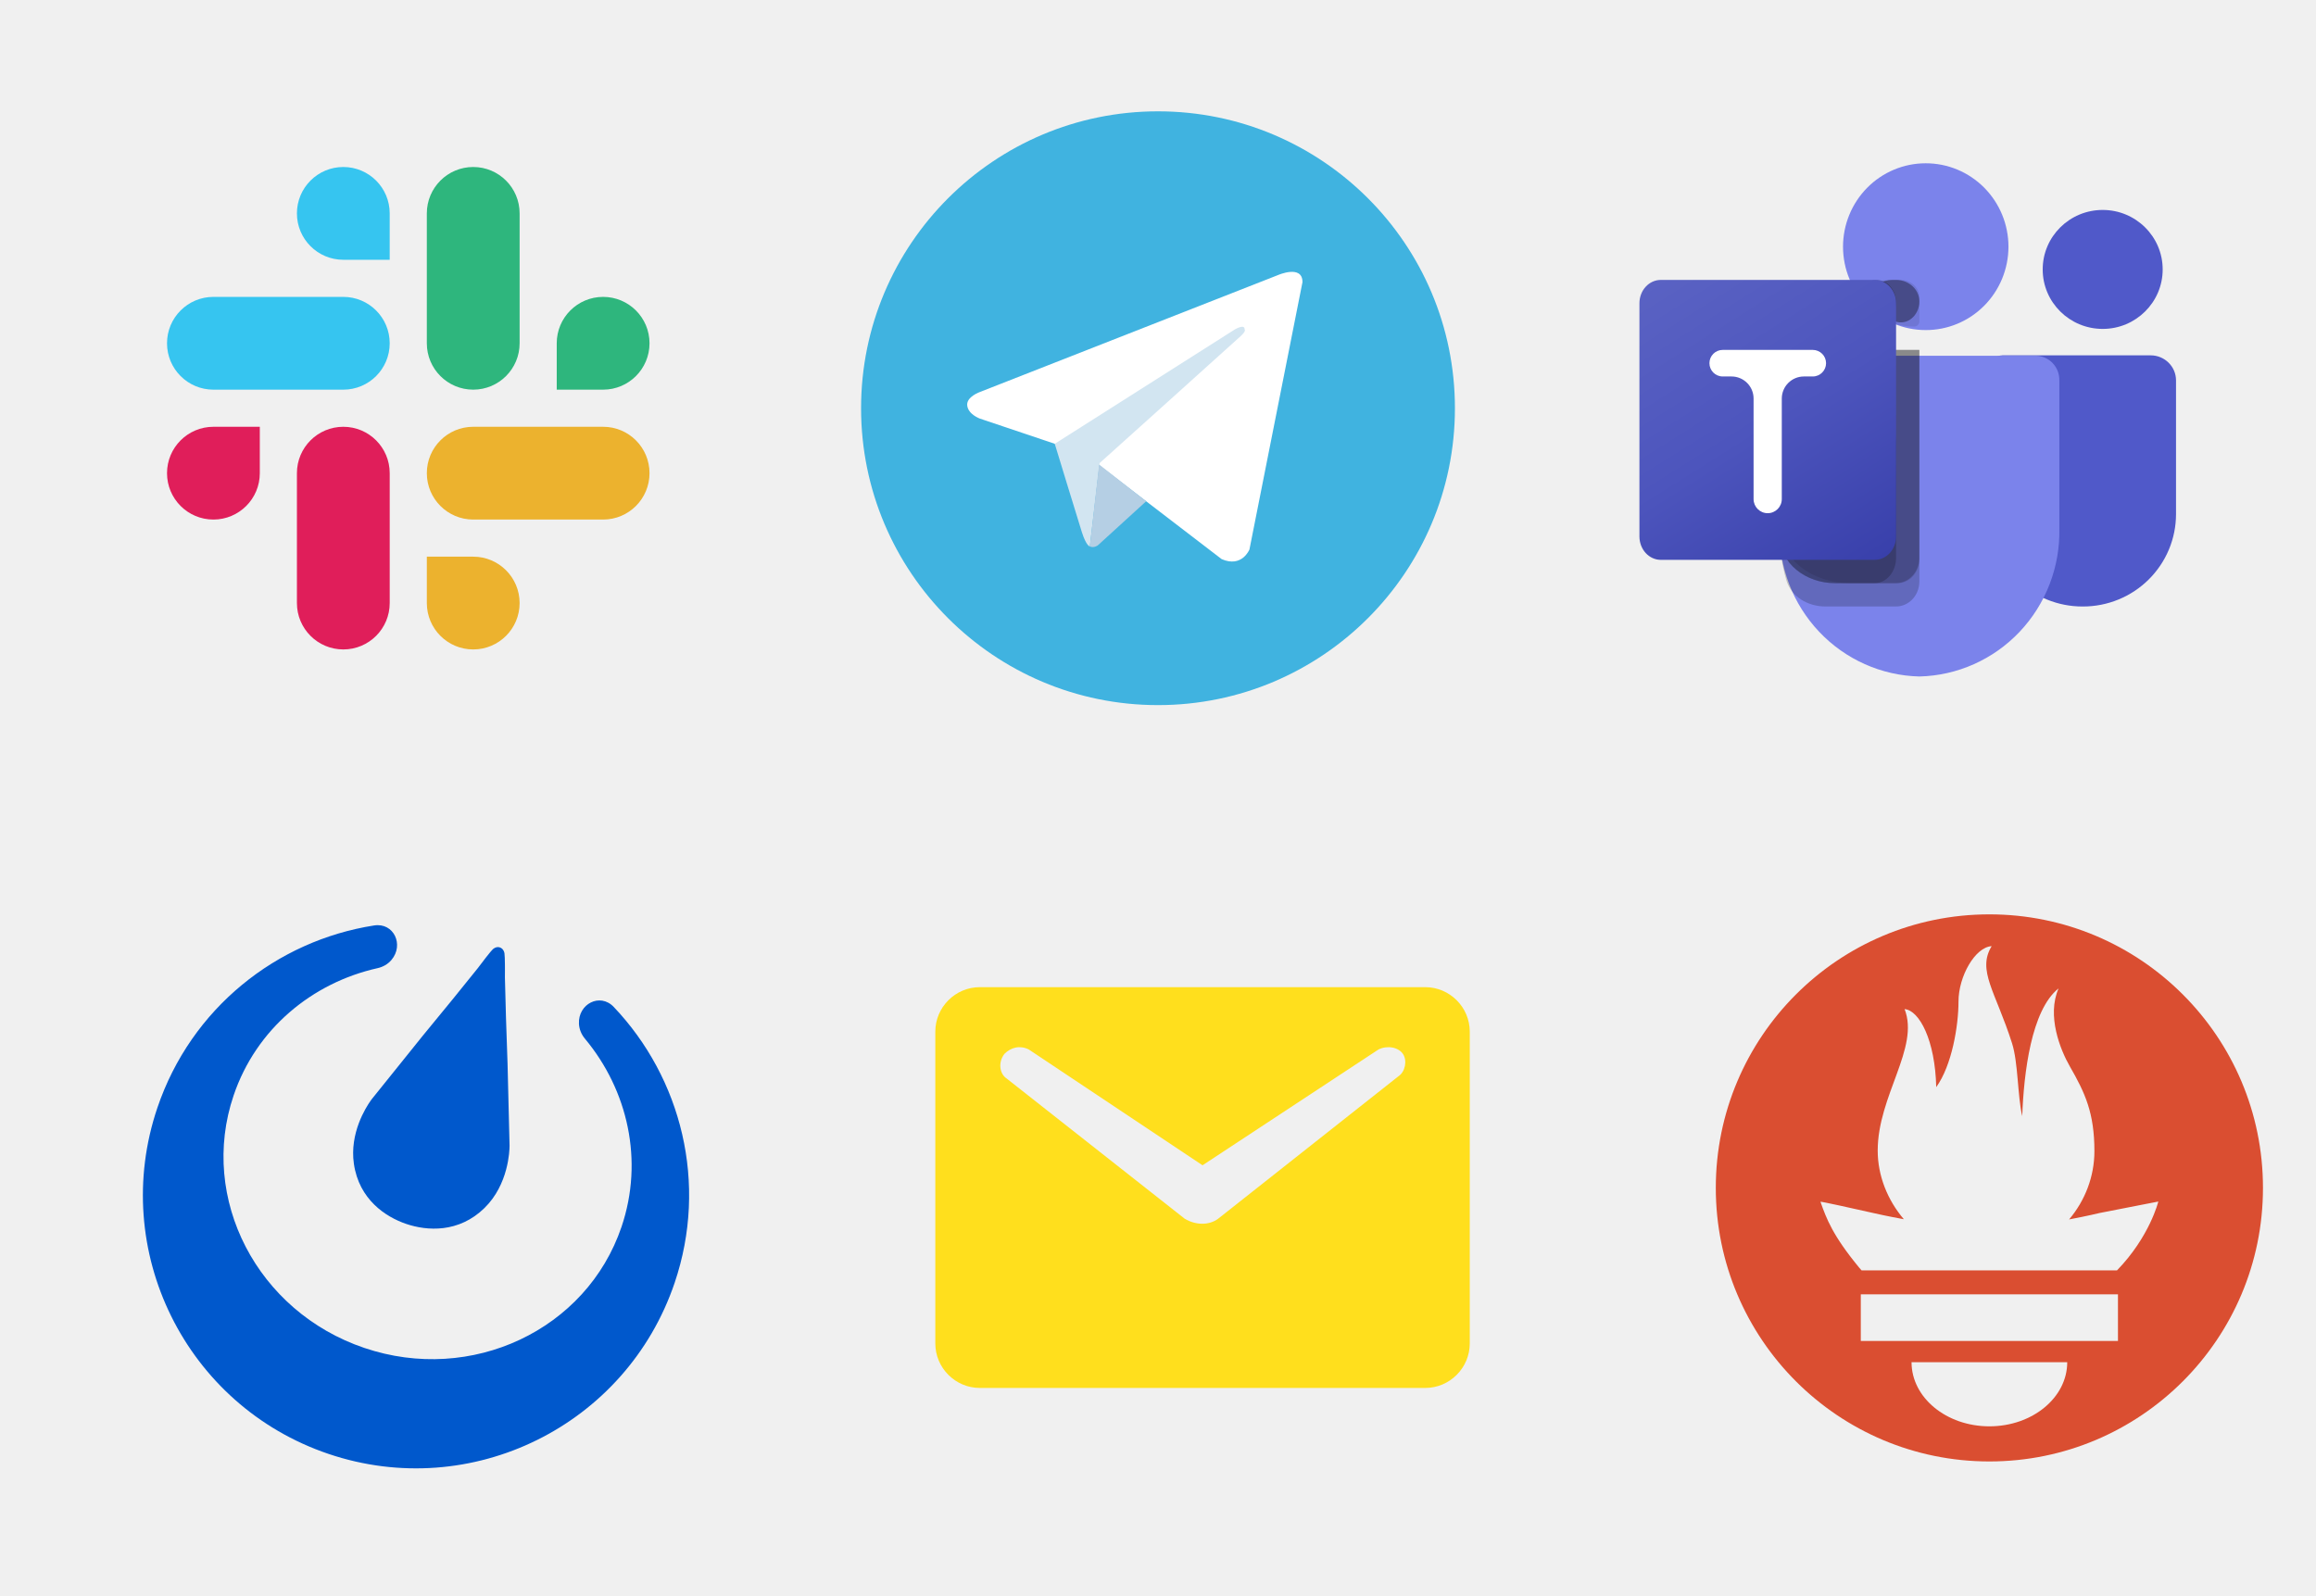
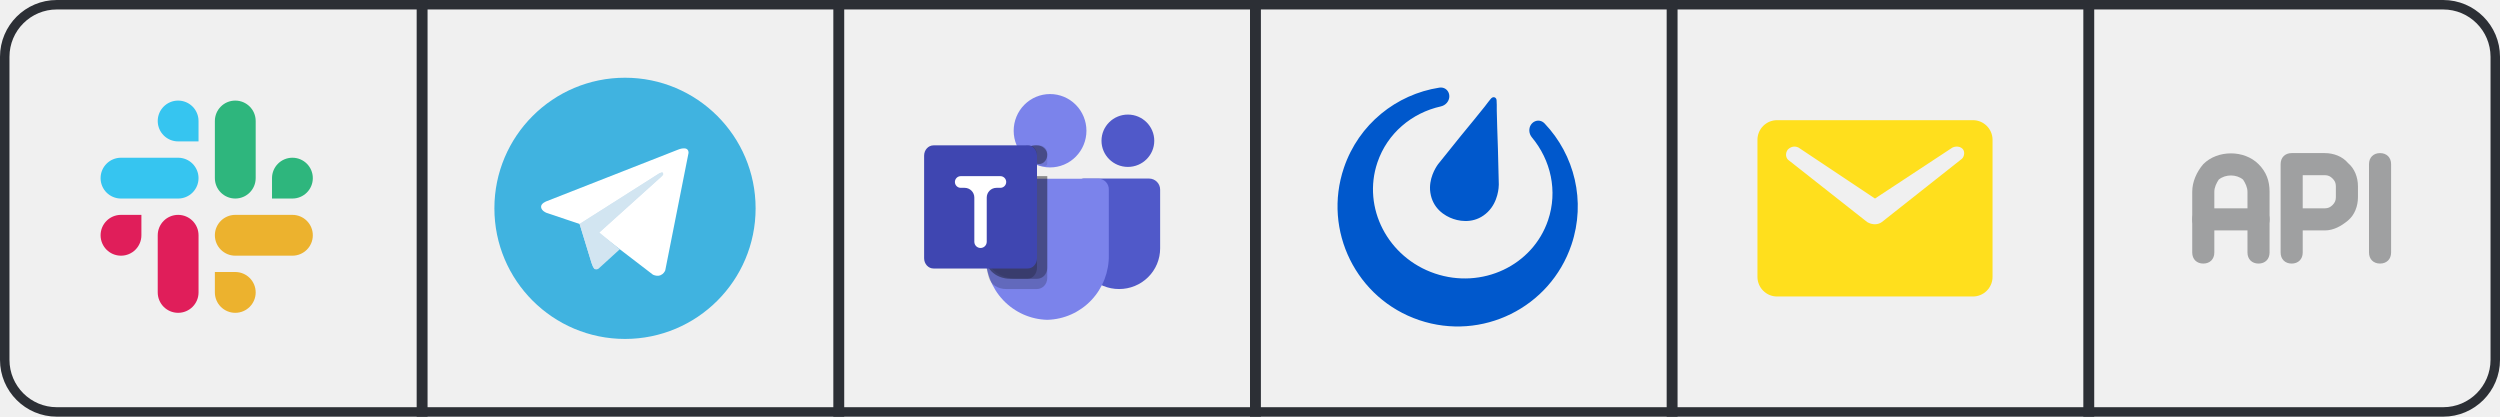
- <svg xmlns="http://www.w3.org/2000/svg" width="312" height="215" viewBox="0 0 312 215" fill="none">
-   <path d="M21.202 149.248C25.75 135.815 37.298 126.732 50.403 124.687C53.048 124.275 54.463 127.293 52.733 129.336V129.336C52.255 129.902 51.592 130.277 50.869 130.439C42.033 132.415 34.502 138.636 31.468 147.599C26.764 161.496 34.649 176.722 49.081 181.608C63.512 186.493 79.025 179.187 83.729 165.291C86.754 156.358 84.575 146.876 78.8 139.944C78.327 139.377 78.031 138.678 77.994 137.94V137.94C77.861 135.258 80.829 133.719 82.68 135.665C91.794 145.249 95.419 159.44 90.884 172.836C84.369 192.078 63.49 202.396 44.249 195.883C25.007 189.368 14.688 168.489 21.202 149.248ZM66.732 127.677C66.92 127.596 67.136 127.578 67.346 127.649C67.551 127.719 67.709 127.86 67.81 128.033L67.83 128.066L67.849 128.105C67.897 128.197 67.938 128.303 67.958 128.433C67.996 128.689 68.013 129.291 68.019 129.907L68.021 130.075C68.023 130.272 68.023 130.466 68.024 130.649V130.802C68.023 131.3 68.019 131.674 68.019 131.674L68.164 137.116L68.377 143.398L68.644 154.315C68.644 154.315 68.644 154.317 68.644 154.321L68.644 154.339C68.644 154.343 68.644 154.347 68.644 154.352L68.644 154.387C68.642 155.01 68.514 159.575 65.276 162.747C61.795 166.158 57.518 165.846 54.735 164.904C51.953 163.962 48.366 161.612 47.672 156.787C47.083 152.687 49.263 149.24 49.93 148.298L49.975 148.236C50.066 148.11 50.119 148.044 50.119 148.044L56.962 139.534L60.948 134.674L64.369 130.438C64.369 130.438 64.872 129.764 65.39 129.101L65.493 128.968C65.666 128.748 65.836 128.535 65.987 128.353L66.074 128.248C66.202 128.096 66.31 127.974 66.386 127.9C66.475 127.814 66.566 127.758 66.655 127.715L66.72 127.682L66.732 127.677Z" fill="#0058CC" />
-   <path d="M81.251 52.499C84.702 52.499 87.5 49.701 87.5 46.249C87.5 42.798 84.702 40 81.25 40C77.799 40 75 42.798 75 46.25V52.499H81.251ZM63.75 52.499C67.202 52.499 70 49.701 70 46.249V28.75C70 25.298 67.202 22.5 63.75 22.5C60.298 22.5 57.5 25.298 57.5 28.75V46.249C57.5 49.701 60.298 52.499 63.75 52.499Z" fill="#2EB67D" />
-   <path d="M28.75 57.501C25.298 57.501 22.5 60.299 22.5 63.751C22.5 67.202 25.298 70 28.75 70C32.202 70 35 67.202 35 63.75V57.501H28.75ZM46.25 57.501C42.798 57.501 40 60.299 40 63.751V81.25C40 84.702 42.798 87.5 46.25 87.5C49.702 87.5 52.5 84.702 52.5 81.25V63.751C52.5 60.299 49.702 57.501 46.25 57.501Z" fill="#E01E5A" />
-   <path d="M57.501 81.251C57.501 84.702 60.299 87.5 63.751 87.5C67.202 87.5 70 84.702 70 81.25C70 77.799 67.202 75 63.75 75H57.501V81.251ZM57.501 63.75C57.501 67.202 60.299 70 63.751 70H81.25C84.702 70 87.5 67.202 87.5 63.75C87.5 60.298 84.702 57.5 81.25 57.5H63.751C60.299 57.5 57.501 60.298 57.501 63.75Z" fill="#ECB22E" />
-   <path d="M52.499 28.75C52.499 25.298 49.701 22.5 46.249 22.5C42.798 22.5 40 25.298 40 28.75C40 32.202 42.798 35 46.25 35H52.499V28.75ZM52.499 46.25C52.499 42.798 49.701 40 46.249 40H28.75C25.298 40 22.5 42.798 22.5 46.25C22.5 49.702 25.298 52.5 28.75 52.5H46.249C49.701 52.5 52.499 49.702 52.499 46.25Z" fill="#36C5F0" />
-   <path d="M269.782 47.876H289.728C291.615 47.876 293.143 49.389 293.143 51.257V69.275C293.141 70.91 292.816 72.529 292.185 74.039C291.553 75.549 290.629 76.92 289.464 78.075C288.299 79.231 286.917 80.146 285.396 80.771C283.875 81.395 282.245 81.716 280.599 81.714H280.544C278.898 81.716 277.268 81.395 275.747 80.771C274.226 80.146 272.843 79.231 271.679 78.075C270.514 76.92 269.589 75.549 268.958 74.039C268.327 72.529 268.001 70.91 268 69.275V49.652C268 48.671 268.8 47.876 269.782 47.876ZM283.269 44.314C287.726 44.314 291.345 40.725 291.345 36.303C291.345 31.875 287.726 28.286 283.263 28.286C278.801 28.286 275.182 31.875 275.182 36.303C275.182 40.725 278.801 44.314 283.263 44.314H283.269Z" fill="#5059C9" />
-   <path d="M259.427 44.471C260.888 44.474 262.336 44.185 263.687 43.621C265.039 43.058 266.267 42.231 267.302 41.188C268.336 40.145 269.158 38.906 269.719 37.542C270.279 36.178 270.569 34.715 270.57 33.238C270.569 31.761 270.28 30.297 269.72 28.932C269.159 27.567 268.337 26.328 267.302 25.284C266.266 24.24 265.037 23.413 263.685 22.849C262.333 22.286 260.884 21.997 259.421 22C257.96 21.999 256.513 22.288 255.162 22.852C253.812 23.416 252.584 24.243 251.55 25.286C250.516 26.329 249.695 27.567 249.134 28.931C248.574 30.295 248.285 31.756 248.283 33.233C248.283 39.44 253.268 44.471 259.421 44.471H259.427ZM274.281 47.929H242.856C242.004 47.95 241.195 48.311 240.607 48.935C240.018 49.558 239.699 50.392 239.719 51.253V71.198C239.605 76.367 241.525 81.371 245.06 85.111C248.594 88.851 253.453 91.02 258.569 91.143C263.686 91.022 268.546 88.853 272.081 85.113C275.616 81.373 277.538 76.368 277.424 71.198V51.253C277.433 50.826 277.36 50.401 277.207 50.003C277.055 49.605 276.826 49.242 276.534 48.933C276.242 48.624 275.893 48.377 275.506 48.204C275.12 48.032 274.703 47.938 274.281 47.929Z" fill="#7B83EB" />
-   <path opacity="0.1" d="M258.567 47.148C258.569 47.146 258.571 47.147 258.571 47.149V75.375C258.567 76.222 258.263 77.034 257.724 77.632C257.186 78.231 256.457 78.569 255.696 78.572H249.19C244.334 78.572 239.717 75.498 239.715 70.642V70.642V50.501C239.706 50.07 239.773 49.641 239.913 49.239C240.053 48.838 240.263 48.471 240.531 48.159C240.798 47.848 241.118 47.598 241.473 47.425C241.827 47.251 242.209 47.157 242.595 47.148H258.565C258.566 47.148 258.567 47.148 258.567 47.148V47.148Z" fill="black" />
-   <path opacity="0.2" d="M258.567 47.148C258.566 47.148 258.566 47.149 258.566 47.15V78.384C258.559 79.266 258.226 80.109 257.639 80.733C257.052 81.356 256.257 81.709 255.428 81.714H245.934C243.535 81.714 241.248 80.391 240.621 78.076V78.076C240.022 75.989 239.717 73.82 239.715 71.638V50.636C239.705 50.188 239.779 49.741 239.931 49.323C240.083 48.905 240.312 48.523 240.603 48.198C240.895 47.874 241.244 47.614 241.63 47.433C242.016 47.252 242.431 47.153 242.853 47.143H258.565C258.567 47.143 258.568 47.146 258.567 47.148V47.148Z" fill="black" />
-   <path opacity="0.2" d="M258.567 47.148C258.566 47.148 258.566 47.149 258.566 47.15V75.188C258.559 76.084 258.226 76.941 257.639 77.574C257.052 78.207 256.257 78.566 255.428 78.572H247.244C243.326 78.572 239.718 75.949 239.715 72.031V72.031V50.692C239.705 50.236 239.779 49.783 239.931 49.358C240.083 48.933 240.312 48.545 240.603 48.215C240.895 47.886 241.244 47.621 241.63 47.437C242.016 47.253 242.431 47.153 242.853 47.143H258.565C258.567 47.143 258.568 47.146 258.567 47.148V47.148Z" fill="black" />
-   <path opacity="0.2" d="M242.591 47.143C249.682 47.146 255.428 52.895 255.428 59.986V75.188C255.422 76.084 255.117 76.941 254.579 77.574C254.04 78.207 253.313 78.566 252.552 78.572H247.155C243.263 78.572 239.717 75.923 239.715 72.031V72.031V50.692C239.706 50.236 239.773 49.783 239.913 49.358C240.053 48.933 240.262 48.545 240.529 48.215C240.796 47.886 241.116 47.621 241.47 47.437C241.823 47.253 242.205 47.153 242.591 47.143V47.143Z" fill="black" />
-   <path opacity="0.1" d="M258.571 40.016V43.284C258.571 43.672 258.267 44 257.879 44V44C257.646 44 257.425 43.989 257.187 43.977C255.292 43.844 253.491 43.166 252.045 42.04V42.04C249.928 40.392 251.764 37.714 254.446 37.714H256.041C256.71 37.716 257.351 37.959 257.825 38.389C258.299 38.819 258.567 39.403 258.571 40.012V40.016Z" fill="black" />
-   <path opacity="0.2" d="M258.571 40.602V40.602C258.571 42.439 256.983 43.926 255.261 43.286C254.427 42.976 253.633 42.573 252.898 42.083V42.083C250.622 40.566 252.244 37.714 254.979 37.714H255.437C256.266 37.718 257.06 38.023 257.647 38.564C258.234 39.105 258.566 39.837 258.571 40.602Z" fill="black" />
-   <path opacity="0.2" d="M258.571 40.602V40.602C258.571 42.439 256.983 43.926 255.261 43.286C254.427 42.976 253.633 42.573 252.898 42.083V42.083C250.622 40.566 252.244 37.714 254.979 37.714H255.437C256.266 37.718 257.06 38.023 257.647 38.564C258.234 39.105 258.566 39.837 258.571 40.602Z" fill="black" />
-   <path opacity="0.2" d="M255.429 40.726V40.726C255.429 42.371 253.828 43.534 252.528 42.526C252.222 42.288 251.927 42.028 251.646 41.747C251.399 41.501 251.165 41.239 250.943 40.964C249.799 39.548 251.055 37.714 252.876 37.714V37.714C253.552 37.718 254.199 38.037 254.677 38.601C255.155 39.165 255.425 39.928 255.429 40.726Z" fill="black" />
-   <path d="M223.739 37.714H252.547C254.14 37.714 255.429 39.123 255.429 40.858V72.285C255.429 72.698 255.354 73.107 255.209 73.489C255.064 73.871 254.852 74.218 254.584 74.51C254.317 74.802 253.999 75.033 253.65 75.191C253.3 75.349 252.925 75.429 252.547 75.429H223.734C223.356 75.429 222.982 75.347 222.633 75.189C222.284 75.031 221.967 74.8 221.7 74.508C221.433 74.216 221.221 73.869 221.076 73.488C220.932 73.106 220.857 72.698 220.857 72.285V40.858C220.857 39.117 222.146 37.714 223.739 37.714Z" fill="url(#paint0_linear_49_181)" />
-   <path d="M245.998 48.93C245.999 49.919 245.198 50.722 244.208 50.722H243.015C241.368 50.722 240.034 52.056 240.034 53.703V67.242C240.034 68.292 239.183 69.143 238.133 69.143V69.143C237.083 69.143 236.233 68.292 236.233 67.242V53.695C236.233 52.053 234.901 50.722 233.259 50.722H232.075C231.087 50.722 230.286 49.92 230.286 48.932V48.932C230.286 47.944 231.087 47.143 232.075 47.143H244.208C245.196 47.143 245.996 47.943 245.998 48.93V48.93Z" fill="white" />
-   <path d="M156 15C133.908 15 116 32.908 116 55C116 77.092 133.908 95 156 95C178.092 95 196 77.092 196 55C196 32.908 178.092 15 156 15Z" fill="#40B3E0" />
-   <path d="M175.464 38.01L168.32 74.031C168.32 74.031 167.32 76.529 164.573 75.33L148.086 62.69L142.091 59.792L131.999 56.395C131.999 56.395 130.45 55.845 130.3 54.646C130.15 53.447 132.049 52.798 132.049 52.798L172.166 37.06C172.166 37.06 175.464 35.611 175.464 38.01Z" fill="white" />
-   <path d="M146.819 73.626C146.819 73.626 146.337 73.581 145.738 71.682C145.138 69.784 142.091 59.792 142.091 59.792L166.321 44.405C166.321 44.405 167.72 43.555 167.67 44.405C167.67 44.405 167.92 44.554 167.171 45.254C166.421 45.953 148.136 62.39 148.136 62.39" fill="#D2E5F1" />
-   <path d="M154.407 67.536L147.886 73.482C147.886 73.482 147.376 73.869 146.818 73.626L148.067 62.582" fill="#B5CFE4" />
-   <path d="M192 133H132C128.7 133 126 135.7 126 139V181C126 184.3 128.7 187 132 187H192C195.3 187 198 184.3 198 181V139C198 135.7 195.3 133 192 133ZM188.4 145L164.1 164.2C162.9 165.1 161.1 165.1 159.6 164.2L135.6 145.3C134.7 144.7 134.4 143.2 135.3 142C136.2 141.1 137.4 140.8 138.6 141.4L162 157L185.7 141.4C186.9 140.8 188.4 141.1 189 142C189.6 142.9 189.3 144.4 188.4 145Z" fill="#FFDF1D" />
-   <g clip-path="url(#clip0_49_181)">
-     <path d="M268 123.192C247.646 123.192 231.144 139.692 231.144 160.047C231.144 180.401 247.646 196.903 268 196.903C288.355 196.903 304.856 180.401 304.856 160.047C304.856 139.692 288.354 123.192 268 123.192ZM268 192.17C262.209 192.17 257.514 188.302 257.514 183.531H278.487C278.487 188.301 273.792 192.17 268 192.17ZM285.321 180.67H250.678V174.388H285.321V180.67H285.321ZM285.196 171.155H250.777C250.663 171.023 250.546 170.893 250.435 170.759C246.889 166.454 246.054 164.206 245.243 161.915C245.229 161.84 249.543 162.796 252.601 163.484C252.601 163.484 254.175 163.849 256.477 164.268C254.267 161.678 252.955 158.386 252.955 155.021C252.955 147.633 258.622 141.177 256.577 135.959C258.567 136.121 260.695 140.158 260.839 146.47C262.954 143.547 263.839 138.209 263.839 134.936C263.839 131.548 266.072 127.612 268.305 127.477C266.315 130.758 268.821 133.571 271.049 140.549C271.885 143.17 271.779 147.581 272.424 150.379C272.638 144.569 273.637 136.091 277.323 133.165C275.697 136.85 277.563 141.462 278.84 143.68C280.9 147.257 282.149 149.967 282.149 155.093C282.149 158.53 280.88 161.765 278.739 164.295C281.173 163.838 282.854 163.427 282.854 163.427L290.757 161.884C290.758 161.884 289.609 166.607 285.196 171.155Z" fill="#DA4E31" />
-   </g>
-   <defs>
-     <linearGradient id="paint0_linear_49_181" x1="226.861" y1="35.262" x2="252.493" y2="75.951" gradientUnits="userSpaceOnUse">
-       <stop stop-color="#5A62C3" />
-       <stop offset="0.5" stop-color="#4D55BD" />
-       <stop offset="1" stop-color="#3940AB" />
-     </linearGradient>
-     <clipPath id="clip0_49_181">
-       <rect width="74" height="74" fill="white" transform="translate(231 123)" />
-     </clipPath>
-   </defs>
+ <svg xmlns="http://www.w3.org/2000/svg" width="264" height="44" viewBox="0 0 264 44" fill="none">
+   <rect x="0.5" y="0.5" width="263" height="43" rx="5.5" stroke="#2C2F35" />
+   <path d="M30.879 20.965C32.069 20.965 33.034 20 33.034 18.81C33.034 17.62 32.069 16.656 30.879 16.656C29.689 16.656 28.724 17.62 28.724 18.811V20.965H30.879ZM24.845 20.965C26.035 20.965 27 20 27 18.81V12.777C27 11.586 26.035 10.622 24.845 10.622C23.654 10.622 22.69 11.586 22.69 12.777V18.81C22.69 20 23.654 20.965 24.845 20.965Z" fill="#2EB67D" />
+   <path d="M12.776 22.69C11.586 22.69 10.622 23.655 10.622 24.845C10.622 26.035 11.586 27 12.777 27C13.967 27 14.932 26.035 14.932 24.845V22.69H12.776ZM18.811 22.69C17.62 22.69 16.656 23.655 16.656 24.845V30.879C16.656 32.069 17.62 33.034 18.811 33.034C20.001 33.034 20.966 32.069 20.966 30.879V24.845C20.966 23.655 20.001 22.69 18.811 22.69Z" fill="#E01E5A" />
+   <path d="M22.69 30.879C22.69 32.069 23.655 33.034 24.845 33.034C26.035 33.034 27 32.069 27 30.879C27 29.689 26.035 28.724 24.845 28.724H22.69V30.879ZM22.69 24.845C22.69 26.035 23.655 27 24.845 27H30.879C32.069 27 33.034 26.035 33.034 24.845C33.034 23.654 32.069 22.69 30.879 22.69H24.845C23.655 22.69 22.69 23.654 22.69 24.845Z" fill="#ECB22E" />
+   <path d="M20.965 12.776C20.965 11.586 20 10.622 18.81 10.622C17.62 10.622 16.656 11.586 16.656 12.777C16.656 13.967 17.62 14.932 18.811 14.932H20.965V12.776ZM20.965 18.811C20.965 17.62 20 16.656 18.81 16.656H12.777C11.586 16.656 10.622 17.62 10.622 18.811C10.622 20.001 11.586 20.966 12.777 20.966H18.81C20 20.966 20.965 20.001 20.965 18.811Z" fill="#36C5F0" />
+   <line x1="44.575" x2="44.575" y2="44" stroke="#2C2F35" stroke-width="1.149" />
+   <path d="M66 8.208C58.383 8.208 52.208 14.383 52.208 22C52.208 29.617 58.383 35.792 66 35.792C73.617 35.792 79.792 29.617 79.792 22C79.792 14.383 73.617 8.208 66 8.208Z" fill="#40B3E0" />
+   <path d="M72.711 16.142L70.248 28.562C70.248 28.562 69.903 29.423 68.956 29.01L63.271 24.651L61.204 23.652L57.724 22.481C57.724 22.481 57.19 22.291 57.139 21.878C57.087 21.465 57.742 21.241 57.742 21.241L71.574 15.814C71.574 15.814 72.711 15.315 72.711 16.142Z" fill="white" />
+   <path d="M62.834 28.422C62.834 28.422 62.668 28.407 62.461 27.752C62.254 27.098 61.204 23.652 61.204 23.652L69.558 18.347C69.558 18.347 70.041 18.054 70.023 18.347C70.023 18.347 70.11 18.398 69.851 18.64C69.593 18.881 63.288 24.548 63.288 24.548" fill="#D2E5F1" />
+   <path d="M62.834 28.422C62.834 28.422 62.668 28.407 62.461 27.752C62.254 27.098 61.204 23.652 61.204 23.652L69.558 18.347C69.558 18.347 70.041 18.054 70.023 18.347C70.023 18.347 70.11 18.398 69.851 18.64C69.593 18.881 63.288 24.548 63.288 24.548L65.451 26.323L63.202 28.372C63.202 28.372 63.026 28.506 62.834 28.422Z" fill="#D2E5F1" />
+   <line x1="88.575" x2="88.575" y2="44" stroke="#2C2F35" stroke-width="1.149" />
+   <path d="M114.456 18.854H121.334C121.984 18.854 122.511 19.376 122.511 20.02V26.233C122.511 26.796 122.398 27.354 122.181 27.875C121.963 28.396 121.644 28.869 121.243 29.267C120.841 29.665 120.364 29.981 119.84 30.196C119.316 30.412 118.754 30.522 118.186 30.522H118.167C117.6 30.522 117.038 30.412 116.513 30.196C115.989 29.981 115.512 29.665 115.11 29.267C114.709 28.869 114.39 28.396 114.172 27.875C113.955 27.354 113.842 26.796 113.842 26.233V19.466C113.842 19.128 114.118 18.854 114.456 18.854ZM119.107 17.626C120.643 17.626 121.891 16.389 121.891 14.864C121.891 13.337 120.643 12.099 119.105 12.099C117.566 12.099 116.318 13.337 116.318 14.864C116.318 16.389 117.566 17.626 119.105 17.626H119.107Z" fill="#5059C9" />
+   <path d="M110.886 17.68C111.39 17.681 111.889 17.581 112.355 17.387C112.821 17.193 113.245 16.908 113.601 16.548C113.958 16.188 114.241 15.761 114.435 15.291C114.628 14.821 114.728 14.316 114.728 13.807C114.728 13.298 114.628 12.793 114.435 12.322C114.242 11.852 113.958 11.424 113.601 11.064C113.244 10.704 112.82 10.419 112.354 10.225C111.888 10.031 111.388 9.931 110.884 9.932C110.38 9.932 109.881 10.031 109.416 10.226C108.95 10.42 108.527 10.705 108.17 11.065C107.814 11.425 107.53 11.852 107.337 12.322C107.144 12.792 107.044 13.296 107.044 13.805C107.044 15.945 108.762 17.68 110.884 17.68H110.886ZM116.008 18.872H105.172C104.879 18.88 104.6 19.004 104.397 19.219C104.194 19.434 104.084 19.722 104.091 20.018V26.896C104.051 28.678 104.713 30.404 105.932 31.693C107.151 32.982 108.826 33.73 110.59 33.773C112.355 33.731 114.03 32.983 115.249 31.694C116.468 30.404 117.131 28.678 117.091 26.896V20.018C117.095 19.871 117.069 19.725 117.017 19.588C116.964 19.451 116.885 19.325 116.785 19.219C116.684 19.112 116.564 19.027 116.43 18.967C116.297 18.908 116.153 18.876 116.008 18.872Z" fill="#7B83EB" />
+   <path opacity="0.1" d="M110.59 18.603C110.59 18.602 110.591 18.603 110.591 18.603V28.336C110.59 28.628 110.485 28.908 110.299 29.114C110.113 29.32 109.862 29.437 109.6 29.438H107.356C105.682 29.438 104.09 28.378 104.089 26.704V19.759C104.086 19.61 104.109 19.463 104.158 19.324C104.206 19.186 104.278 19.059 104.371 18.952C104.463 18.844 104.573 18.758 104.696 18.698C104.818 18.639 104.949 18.606 105.082 18.603H110.589L110.59 18.603Z" fill="black" />
+   <path opacity="0.2" d="M110.59 18.603L110.589 18.604V29.373C110.587 29.677 110.472 29.968 110.27 30.183C110.067 30.398 109.793 30.52 109.507 30.522H106.234C105.407 30.522 104.618 30.065 104.402 29.267C104.195 28.548 104.09 27.8 104.089 27.047V19.806C104.086 19.651 104.111 19.497 104.164 19.353C104.216 19.209 104.295 19.077 104.396 18.965C104.496 18.853 104.617 18.764 104.75 18.701C104.883 18.639 105.026 18.605 105.171 18.601H110.589C110.59 18.601 110.59 18.602 110.59 18.603Z" fill="black" />
+   <path opacity="0.2" d="M110.59 18.603L110.589 18.604V28.271C110.587 28.58 110.472 28.876 110.27 29.094C110.067 29.312 109.793 29.436 109.507 29.438H106.685C105.334 29.438 104.09 28.534 104.089 27.183V19.825C104.086 19.668 104.111 19.512 104.164 19.365C104.216 19.219 104.295 19.085 104.396 18.971C104.496 18.857 104.617 18.766 104.75 18.703C104.883 18.639 105.026 18.605 105.171 18.601H110.589C110.59 18.601 110.59 18.602 110.59 18.603Z" fill="black" />
+   <path opacity="0.2" d="M105.081 18.601C107.526 18.602 109.507 20.585 109.507 23.03V28.271C109.505 28.58 109.4 28.876 109.214 29.094C109.029 29.312 108.778 29.436 108.516 29.438H106.655C105.313 29.438 104.09 28.525 104.089 27.183V19.825C104.086 19.668 104.109 19.512 104.158 19.365C104.206 19.219 104.278 19.085 104.37 18.971C104.462 18.857 104.572 18.766 104.694 18.703C104.816 18.639 104.948 18.605 105.081 18.601Z" fill="black" />
+   <path opacity="0.1" d="M110.591 16.144V17.271C110.591 17.405 110.486 17.518 110.352 17.518C110.272 17.518 110.196 17.514 110.114 17.51C109.46 17.464 108.839 17.23 108.341 16.842C107.611 16.274 108.244 15.35 109.169 15.35H109.719C109.949 15.351 110.17 15.435 110.334 15.583C110.497 15.731 110.59 15.932 110.591 16.143V16.144Z" fill="black" />
+   <path opacity="0.2" d="M110.591 16.346C110.591 16.979 110.043 17.492 109.45 17.271C109.162 17.165 108.888 17.026 108.635 16.857C107.85 16.334 108.409 15.35 109.352 15.35H109.51C109.796 15.352 110.07 15.457 110.272 15.643C110.475 15.83 110.589 16.082 110.591 16.346Z" fill="black" />
+   <path opacity="0.2" d="M110.591 16.346C110.591 16.979 110.043 17.492 109.45 17.271C109.162 17.165 108.888 17.026 108.635 16.857C107.85 16.334 108.409 15.35 109.352 15.35H109.51C109.796 15.352 110.07 15.457 110.272 15.643C110.475 15.83 110.589 16.082 110.591 16.346Z" fill="black" />
+   <path opacity="0.2" d="M109.508 16.389C109.508 16.956 108.956 17.357 108.507 17.009C108.402 16.927 108.3 16.838 108.203 16.741C108.118 16.656 108.037 16.566 107.961 16.471C107.566 15.982 107.999 15.35 108.627 15.35C108.86 15.352 109.084 15.461 109.248 15.656C109.413 15.85 109.506 16.114 109.508 16.389Z" fill="black" />
+   <path d="M98.581 15.35H108.514C109.063 15.35 109.507 15.836 109.507 16.434V27.27C109.507 27.413 109.482 27.554 109.432 27.686C109.382 27.817 109.309 27.937 109.216 28.037C109.124 28.138 109.014 28.218 108.894 28.272C108.773 28.327 108.644 28.355 108.514 28.354H98.579C98.449 28.354 98.32 28.326 98.199 28.272C98.079 28.217 97.97 28.137 97.878 28.037C97.786 27.936 97.713 27.817 97.662 27.685C97.613 27.554 97.587 27.413 97.587 27.27V16.434C97.587 15.834 98.031 15.35 98.581 15.35Z" fill="#3F46B1" />
+   <path d="M106.256 19.217C106.256 19.558 105.98 19.835 105.638 19.835H105.227C104.659 19.835 104.199 20.296 104.199 20.863V25.532C104.199 25.894 103.906 26.187 103.544 26.187C103.182 26.187 102.889 25.894 102.889 25.532V20.86C102.889 20.294 102.429 19.835 101.863 19.835H101.455C101.114 19.835 100.838 19.559 100.838 19.218C100.838 18.878 101.114 18.601 101.455 18.601H105.638C105.979 18.601 106.255 18.877 106.256 19.217Z" fill="white" />
+   <line x1="132.575" x2="132.575" y2="44" stroke="#2C2F35" stroke-width="1.149" />
+   <path d="M141.915 17.724C143.483 13.092 147.465 9.961 151.984 9.256C152.896 9.114 153.384 10.154 152.787 10.859C152.622 11.054 152.394 11.183 152.145 11.239C149.098 11.92 146.501 14.065 145.455 17.156C143.833 21.947 146.552 27.197 151.528 28.882C156.504 30.566 161.853 28.047 163.475 23.256C164.518 20.176 163.766 16.906 161.775 14.516C161.612 14.321 161.51 14.08 161.497 13.825C161.451 12.9 162.475 12.37 163.113 13.041C166.256 16.345 167.505 21.238 165.942 25.857C163.696 32.492 156.496 36.05 149.862 33.804C143.227 31.558 139.669 24.359 141.915 17.724ZM157.614 10.287C157.679 10.259 157.754 10.252 157.826 10.277C157.896 10.301 157.951 10.35 157.986 10.409L157.993 10.421L157.999 10.434C158.016 10.466 158.03 10.502 158.037 10.547C158.05 10.636 158.056 10.843 158.058 11.055L158.059 11.113C158.059 11.181 158.059 11.248 158.059 11.311V11.364C158.059 11.536 158.058 11.665 158.058 11.665L158.108 13.541L158.181 15.707L158.273 19.471C158.273 19.471 158.273 19.472 158.273 19.473L158.273 19.48C158.273 19.481 158.273 19.482 158.273 19.484V19.496C158.273 19.711 158.229 21.285 157.112 22.379C155.912 23.555 154.437 23.447 153.478 23.122C152.518 22.798 151.282 21.987 151.042 20.324C150.839 18.91 151.591 17.721 151.821 17.397L151.836 17.375C151.868 17.332 151.886 17.309 151.886 17.309L154.245 14.375L155.62 12.699L156.799 11.239C156.799 11.239 156.973 11.006 157.151 10.777L157.187 10.732C157.246 10.656 157.305 10.582 157.357 10.52L157.387 10.483C157.431 10.431 157.469 10.389 157.495 10.363C157.525 10.334 157.557 10.315 157.588 10.3L157.61 10.288L157.614 10.287Z" fill="#0058CC" />
+   <line x1="176.575" x2="176.575" y2="44" stroke="#2C2F35" stroke-width="1.149" />
+   <path d="M208.344 12.69H187.656C186.518 12.69 185.587 13.621 185.587 14.759V29.241C185.587 30.379 186.518 31.31 187.656 31.31H208.344C209.482 31.31 210.413 30.379 210.413 29.241V14.759C210.413 13.621 209.482 12.69 208.344 12.69ZM207.103 16.828L198.724 23.448C198.31 23.759 197.69 23.759 197.172 23.448L188.897 16.931C188.587 16.725 188.483 16.207 188.794 15.794C189.104 15.483 189.518 15.38 189.932 15.587L198 20.966L206.172 15.587C206.585 15.38 207.103 15.483 207.31 15.794C207.516 16.104 207.413 16.621 207.103 16.828Z" fill="#FFDF1D" />
+   <line x1="220.575" x2="220.575" y2="44" stroke="#2C2F35" stroke-width="1.149" />
+   <path d="M238.5 24.333H232.667C231.967 24.333 231.5 23.867 231.5 23.167C231.5 22.467 231.967 22 232.667 22H238.5C239.2 22 239.667 22.467 239.667 23.167C239.667 23.867 239.2 24.333 238.5 24.333Z" fill="#9FA0A1" />
+   <path d="M242 27.833C241.3 27.833 240.833 27.367 240.833 26.667V17.333C240.833 16.633 241.3 16.167 242 16.167H245.5C246.433 16.167 247.367 16.517 247.95 17.217C248.65 17.8 249 18.733 249 19.667V20.833C249 21.767 248.65 22.7 247.95 23.283C247.25 23.867 246.433 24.333 245.5 24.333H243.167V26.667C243.167 27.367 242.7 27.833 242 27.833ZM243.167 22H245.5C245.85 22 246.083 21.883 246.317 21.65C246.55 21.417 246.667 21.183 246.667 20.833V19.667C246.667 19.317 246.55 19.083 246.317 18.85C246.083 18.617 245.85 18.5 245.5 18.5H243.167V22Z" fill="#9FA0A1" />
+   <path d="M251.333 27.833C250.633 27.833 250.167 27.367 250.167 26.667V17.333C250.167 16.633 250.633 16.167 251.333 16.167C252.033 16.167 252.5 16.633 252.5 17.333V26.667C252.5 27.367 252.033 27.833 251.333 27.833Z" fill="#9FA0A1" />
+   <path d="M238.5 27.833C237.8 27.833 237.333 27.367 237.333 26.667V20.25C237.333 19.783 237.1 19.317 236.867 18.967C236.167 18.383 235 18.383 234.3 18.967C234.067 19.317 233.833 19.783 233.833 20.25V26.667C233.833 27.367 233.367 27.833 232.667 27.833C231.967 27.833 231.5 27.367 231.5 26.667V20.25C231.5 19.2 231.967 18.15 232.667 17.333C234.183 15.817 236.983 15.817 238.5 17.333C239.317 18.15 239.667 19.083 239.667 20.25V26.667C239.667 27.367 239.2 27.833 238.5 27.833Z" fill="#9FA0A1" />
</svg>
